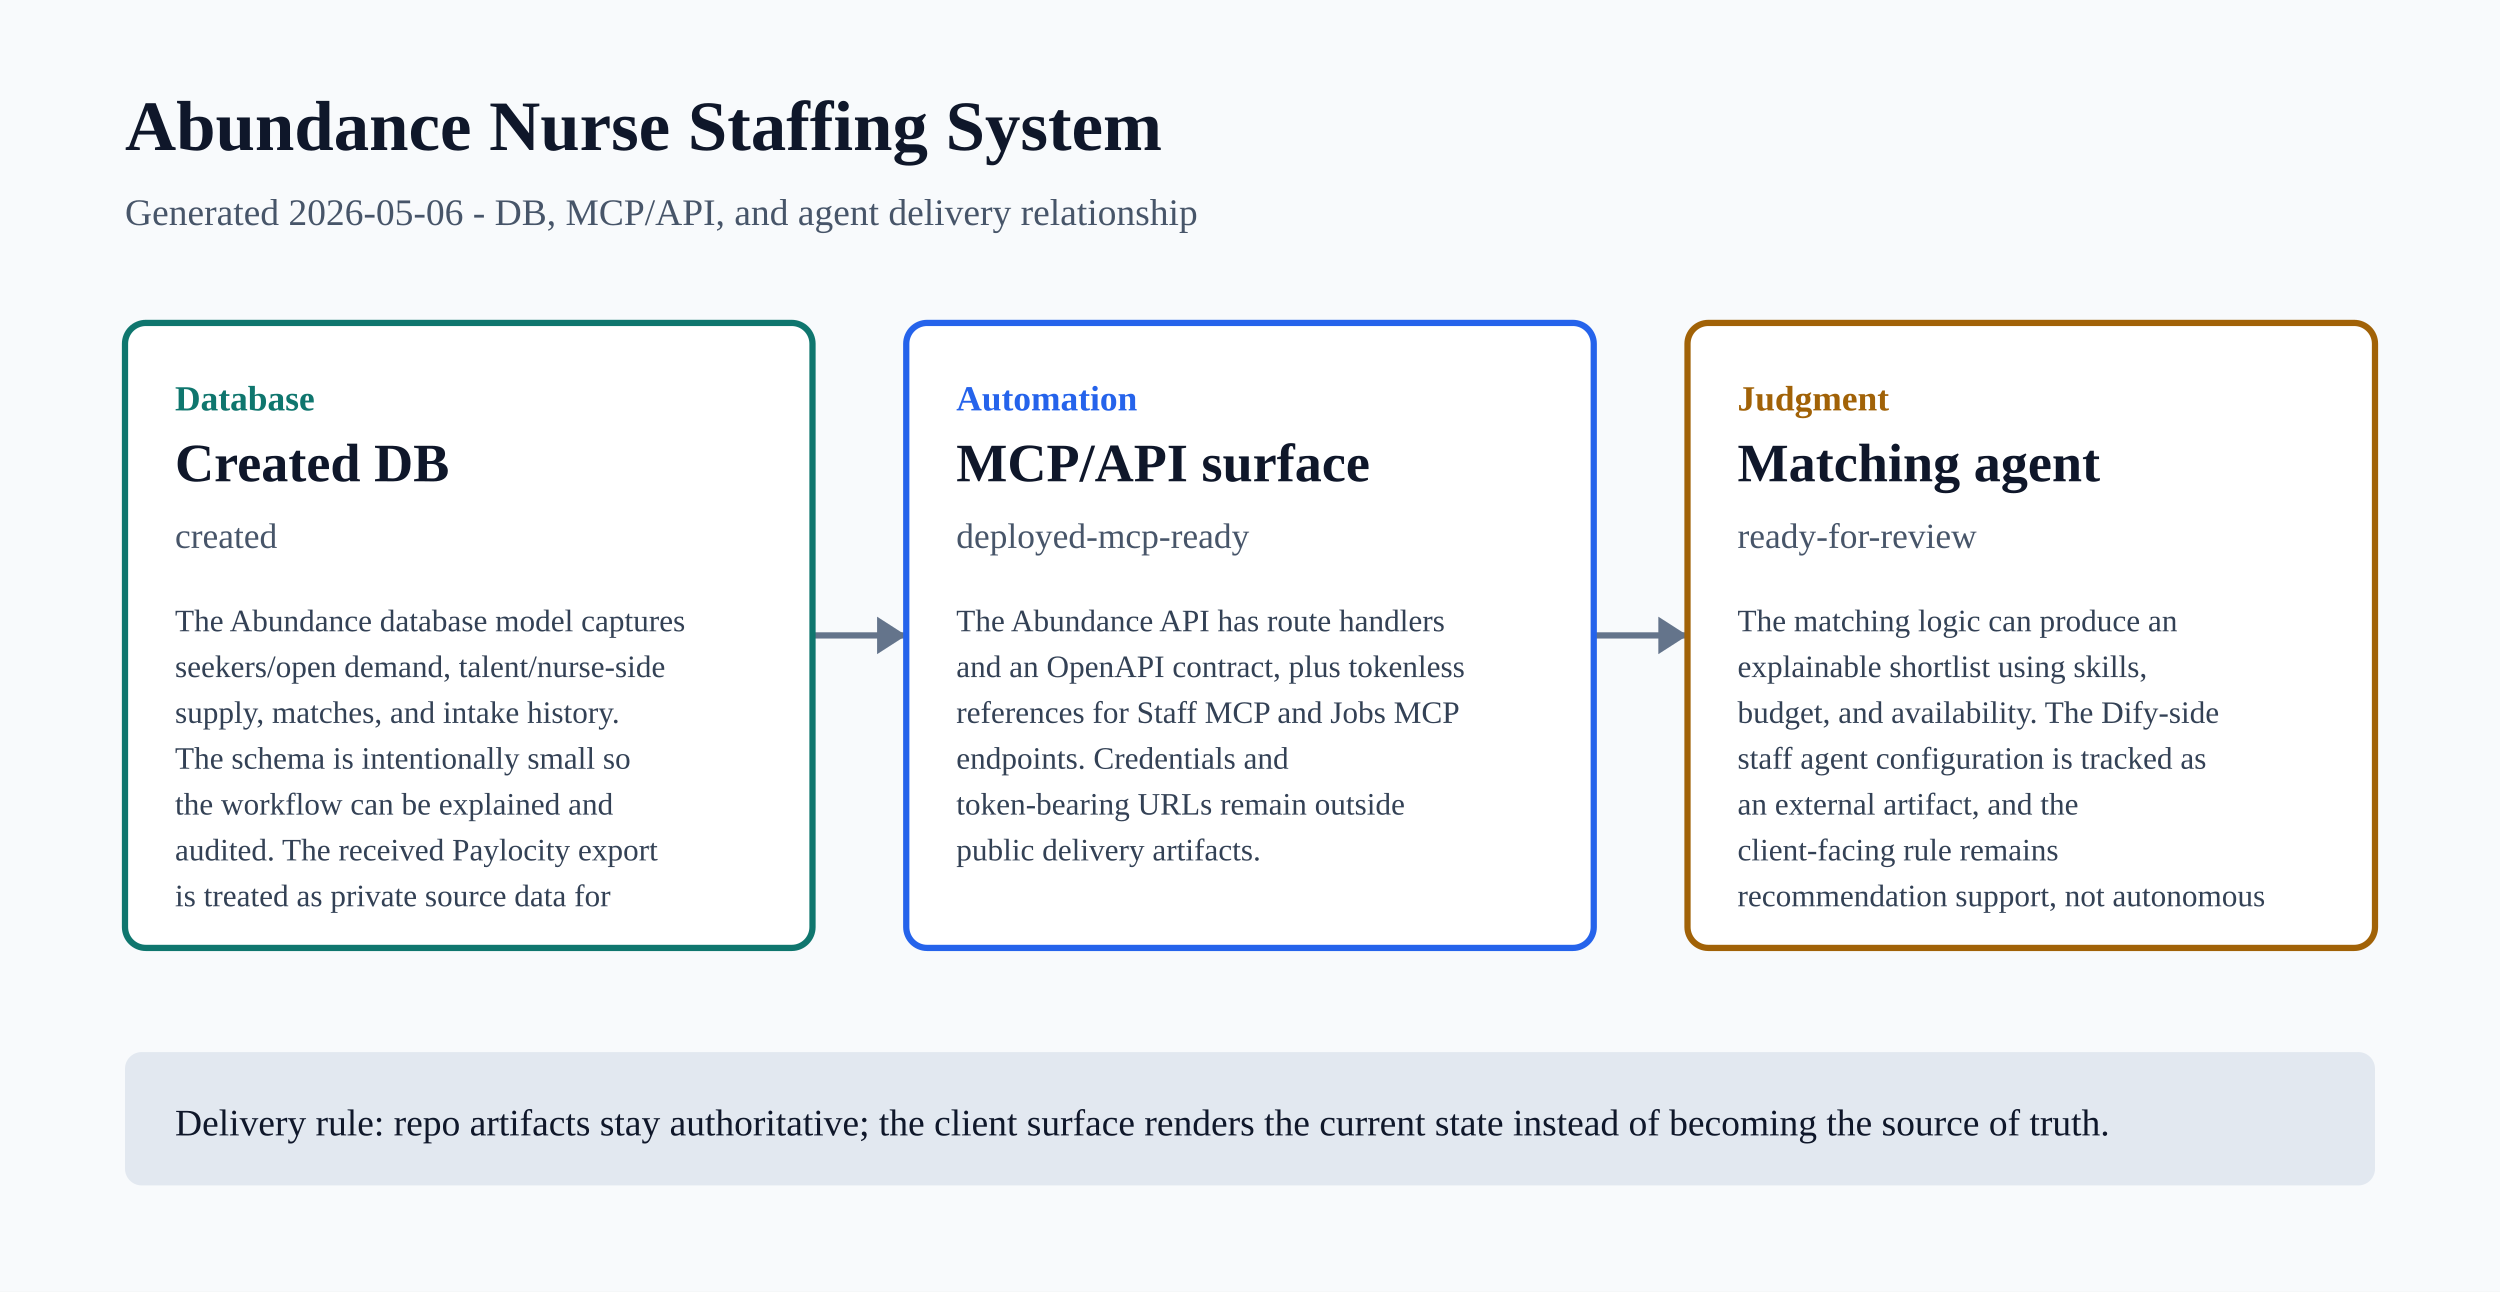
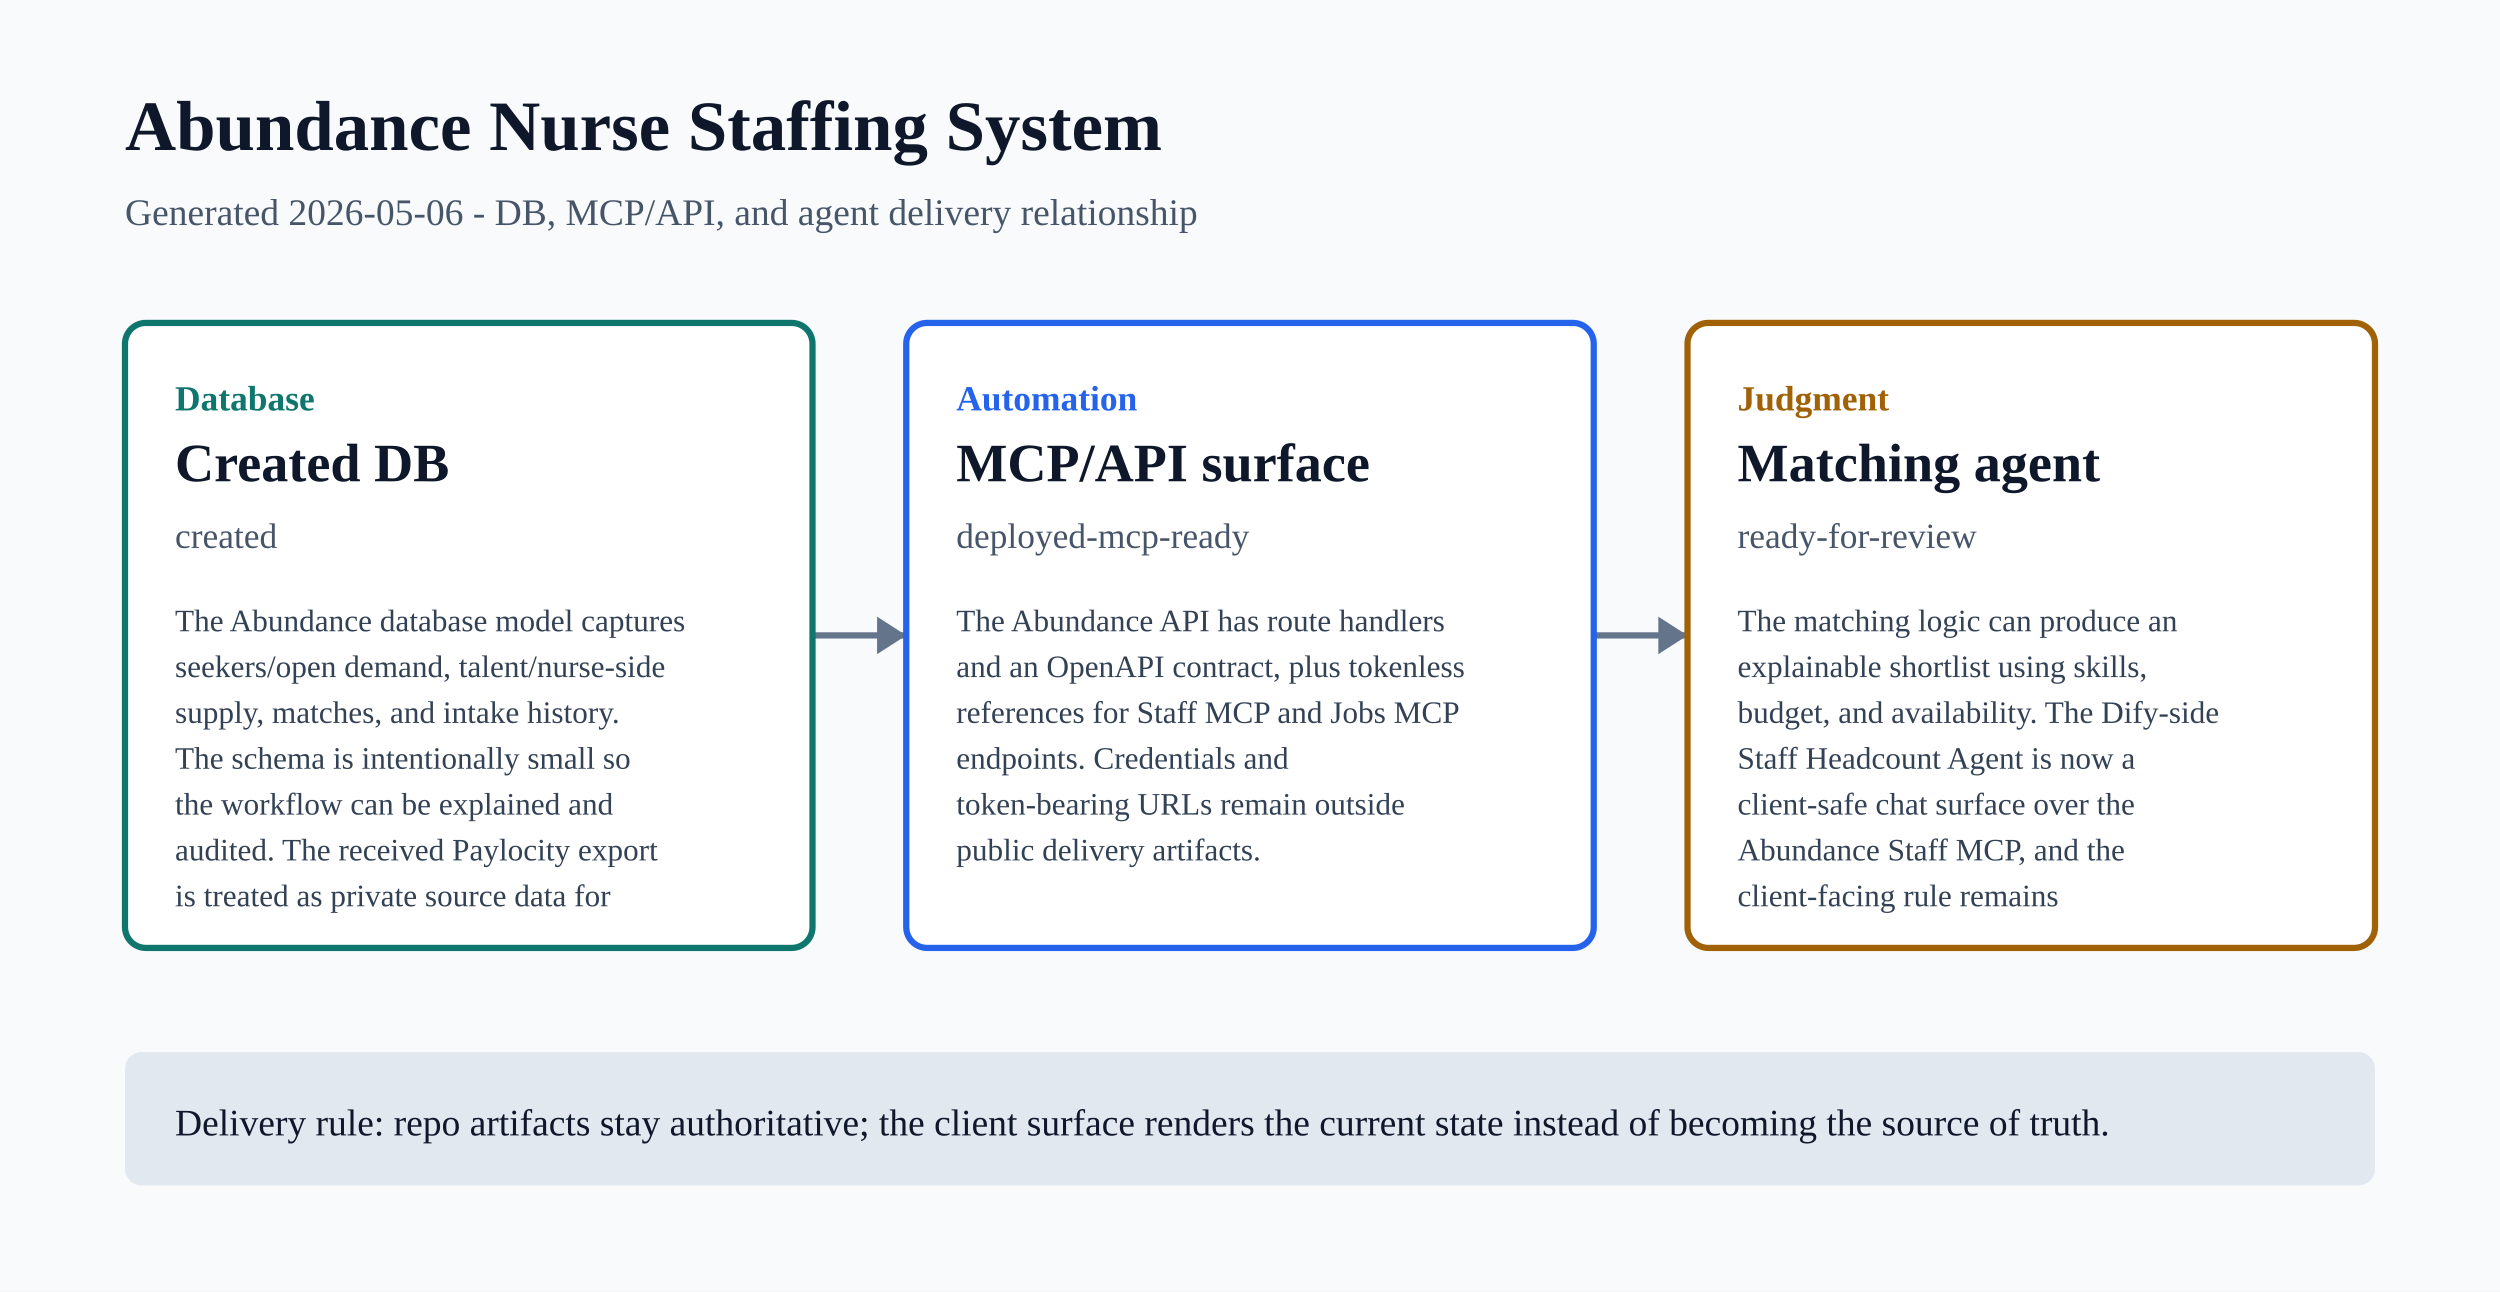
<svg xmlns="http://www.w3.org/2000/svg" width="1200" height="620" viewBox="0 0 1200 620">
  <rect width="1200" height="620" fill="#f8fafc" />
  <text x="60" y="72" font-size="34" font-weight="800" fill="#0f172a">Abundance Nurse Staffing System</text>
  <text x="60" y="108" font-size="18" fill="#475569">Generated 2026-05-06 - DB, MCP/API, and agent delivery relationship</text>
  <line x1="390" y1="305" x2="435" y2="305" stroke="#64748b" stroke-width="3" />
  <polygon points="435,305 421,296 421,314" fill="#64748b" />
  <line x1="765" y1="305" x2="810" y2="305" stroke="#64748b" stroke-width="3" />
  <polygon points="810,305 796,296 796,314" fill="#64748b" />
  <rect x="60" y="155" width="330" height="300" rx="10" fill="#ffffff" stroke="#0f766e" stroke-width="3" />
  <text x="84" y="197" font-size="17" font-weight="700" fill="#0f766e">Database</text>
  <text x="84" y="231" font-size="26" font-weight="700" fill="#0f172a">Created DB</text>
  <text x="84" y="263" font-size="17" fill="#475569">created</text>
  <text x="84" y="303" font-size="15" fill="#334155">The Abundance database model captures</text>
  <text x="84" y="325" font-size="15" fill="#334155">seekers/open demand, talent/nurse-side</text>
  <text x="84" y="347" font-size="15" fill="#334155">supply, matches, and intake history.</text>
  <text x="84" y="369" font-size="15" fill="#334155">The schema is intentionally small so</text>
  <text x="84" y="391" font-size="15" fill="#334155">the workflow can be explained and</text>
  <text x="84" y="413" font-size="15" fill="#334155">audited. The received Paylocity export</text>
  <text x="84" y="435" font-size="15" fill="#334155">is treated as private source data for</text>
  <rect x="435" y="155" width="330" height="300" rx="10" fill="#ffffff" stroke="#2563eb" stroke-width="3" />
  <text x="459" y="197" font-size="17" font-weight="700" fill="#2563eb">Automation</text>
  <text x="459" y="231" font-size="26" font-weight="700" fill="#0f172a">MCP/API surface</text>
  <text x="459" y="263" font-size="17" fill="#475569">deployed-mcp-ready</text>
  <text x="459" y="303" font-size="15" fill="#334155">The Abundance API has route handlers</text>
  <text x="459" y="325" font-size="15" fill="#334155">and an OpenAPI contract, plus tokenless</text>
  <text x="459" y="347" font-size="15" fill="#334155">references for Staff MCP and Jobs MCP</text>
  <text x="459" y="369" font-size="15" fill="#334155">endpoints. Credentials and</text>
  <text x="459" y="391" font-size="15" fill="#334155">token-bearing URLs remain outside</text>
  <text x="459" y="413" font-size="15" fill="#334155">public delivery artifacts.</text>
  <rect x="810" y="155" width="330" height="300" rx="10" fill="#ffffff" stroke="#a16207" stroke-width="3" />
  <text x="834" y="197" font-size="17" font-weight="700" fill="#a16207">Judgment</text>
  <text x="834" y="231" font-size="26" font-weight="700" fill="#0f172a">Matching agent</text>
  <text x="834" y="263" font-size="17" fill="#475569">ready-for-review</text>
  <text x="834" y="303" font-size="15" fill="#334155">The matching logic can produce an</text>
  <text x="834" y="325" font-size="15" fill="#334155">explainable shortlist using skills,</text>
  <text x="834" y="347" font-size="15" fill="#334155">budget, and availability. The Dify-side</text>
-   <text x="834" y="369" font-size="15" fill="#334155">staff agent configuration is tracked as</text>
-   <text x="834" y="391" font-size="15" fill="#334155">an external artifact, and the</text>
-   <text x="834" y="413" font-size="15" fill="#334155">client-facing rule remains</text>
-   <text x="834" y="435" font-size="15" fill="#334155">recommendation support, not autonomous</text>
+   <text x="834" y="369" font-size="15" fill="#334155">Staff Headcount Agent is now a</text>
+   <text x="834" y="391" font-size="15" fill="#334155">client-safe chat surface over the</text>
+   <text x="834" y="413" font-size="15" fill="#334155">Abundance Staff MCP, and the</text>
+   <text x="834" y="435" font-size="15" fill="#334155">client-facing rule remains</text>
  <rect x="60" y="505" width="1080" height="64" rx="8" fill="#e2e8f0" />
  <text x="84" y="545" font-size="18" fill="#0f172a">Delivery rule: repo artifacts stay authoritative; the client surface renders the current state instead of becoming the source of truth.</text>
</svg>
